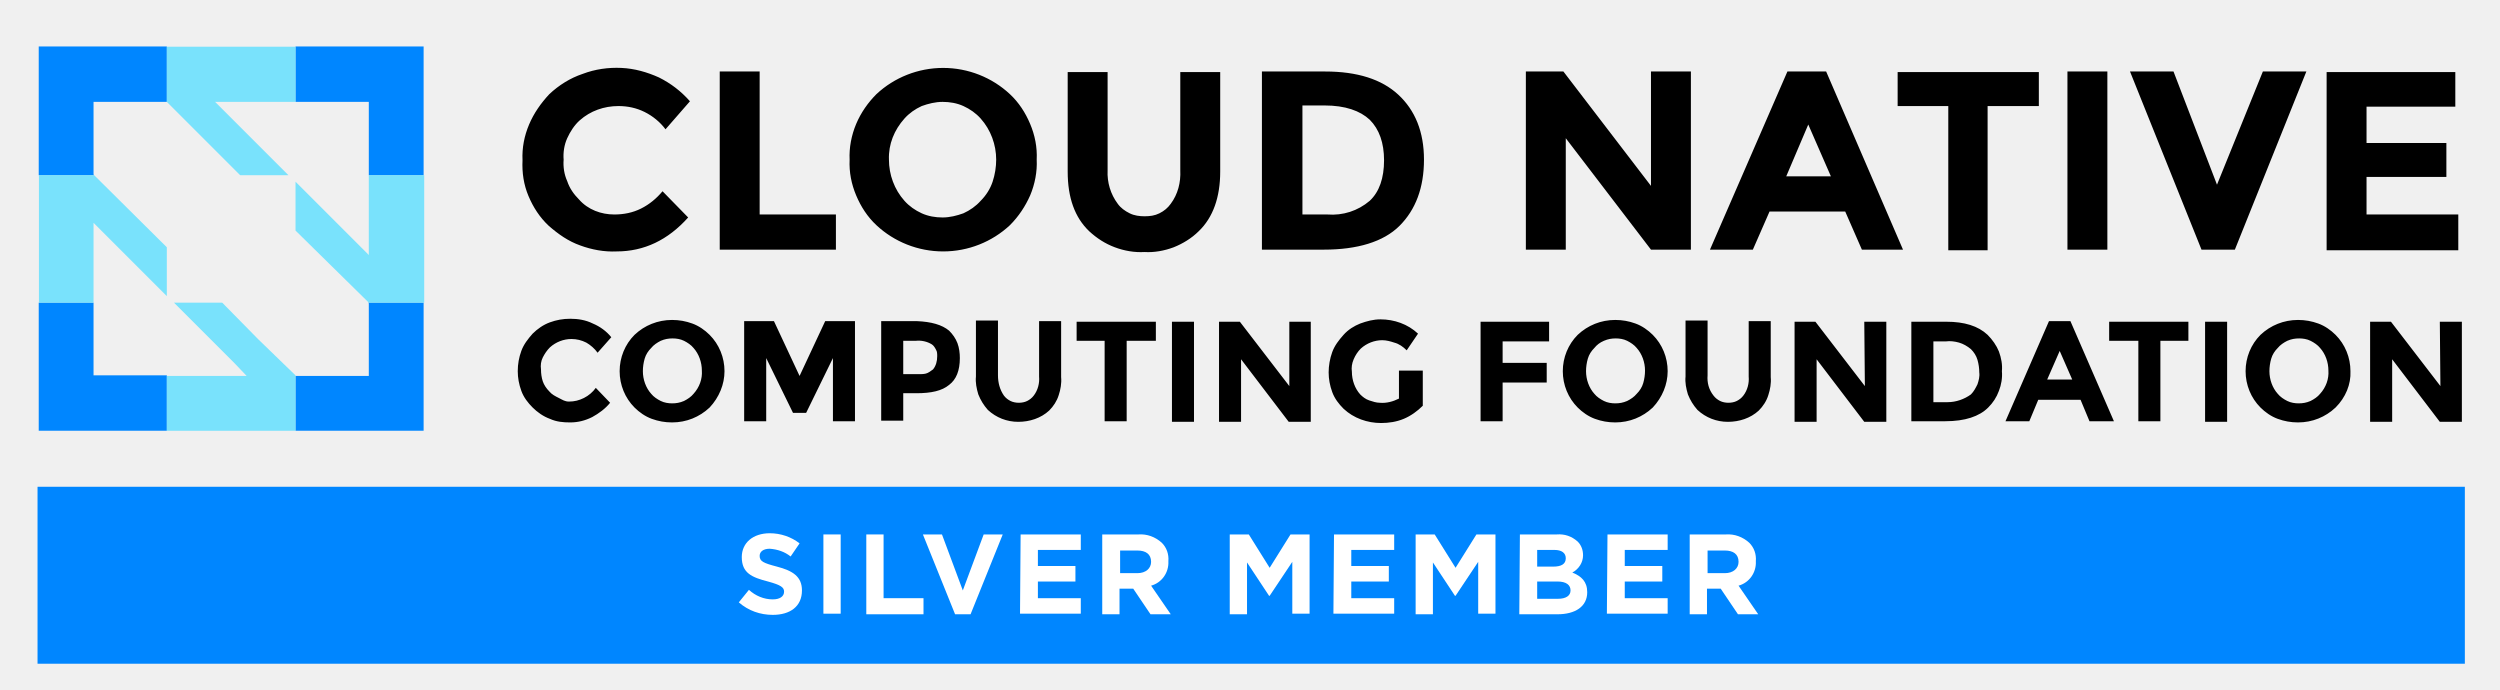
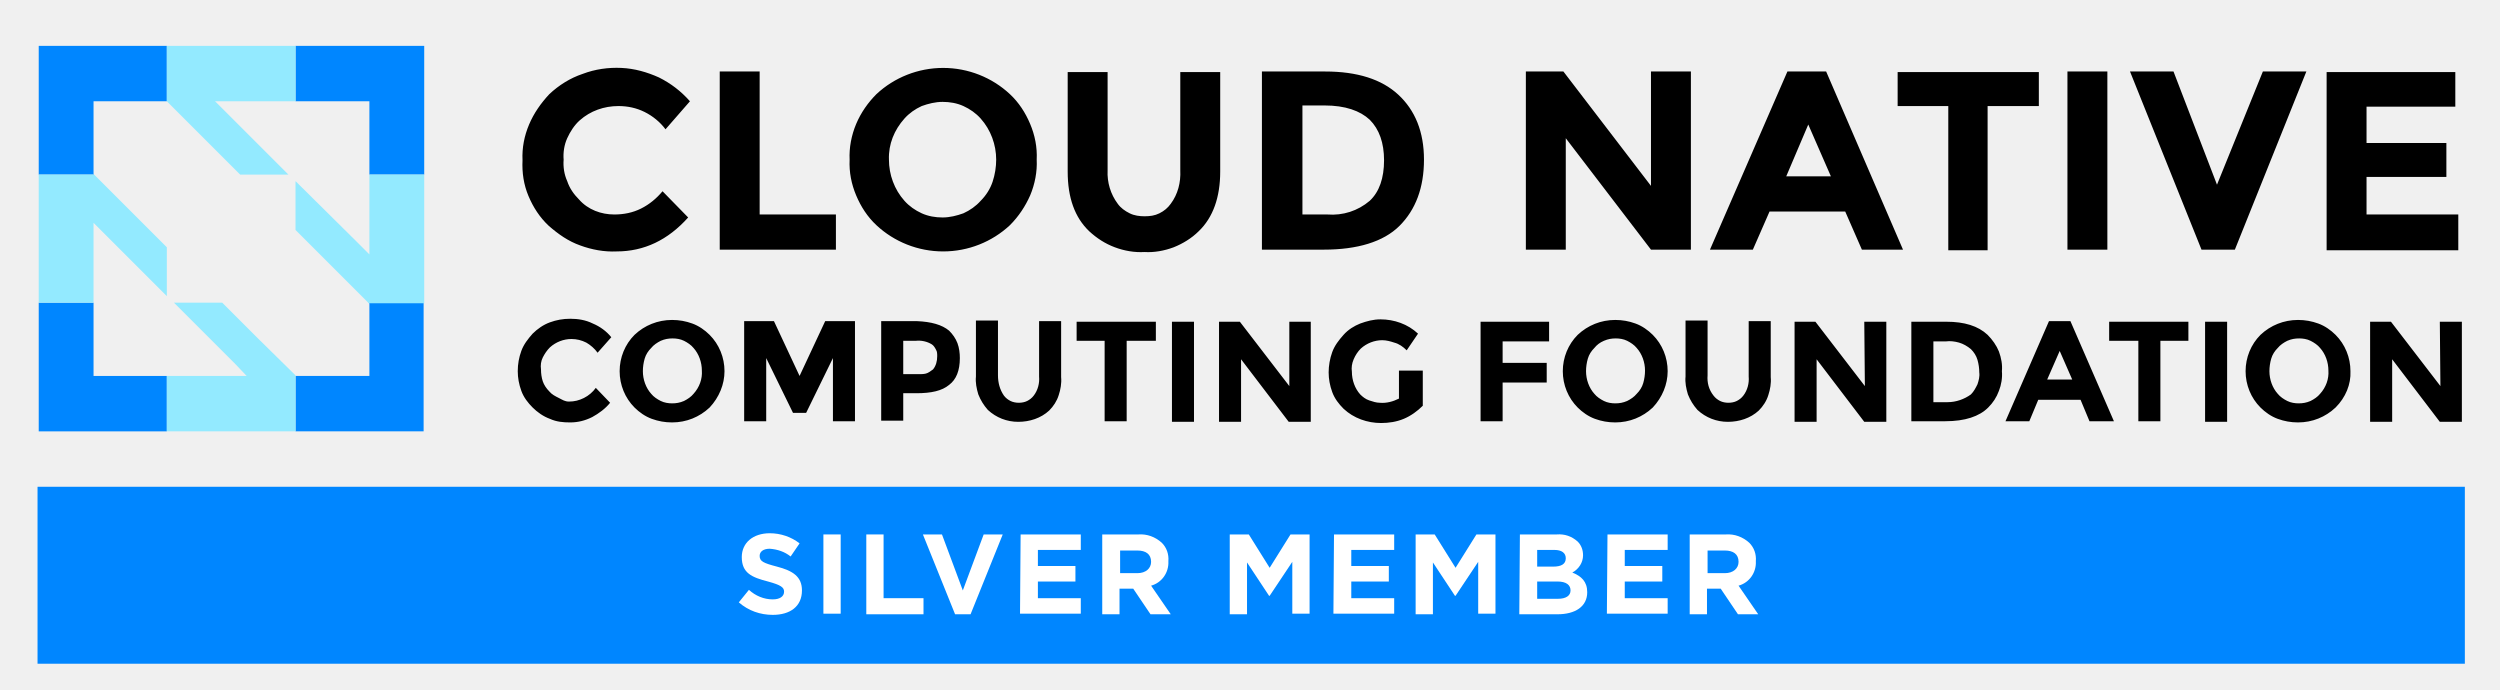
- <svg xmlns="http://www.w3.org/2000/svg" xmlns:xlink="http://www.w3.org/1999/xlink" version="1.1" id="Layer_1" x="0px" y="0px" viewBox="0 0 419.6 115.8" style="enable-background:new 0 0 419.6 115.8;" xml:space="preserve">
+ <svg xmlns="http://www.w3.org/2000/svg" version="1.1" id="Layer_1" x="0px" y="0px" viewBox="0 0 419.6 115.8" style="enable-background:new 0 0 419.6 115.8;" xml:space="preserve">
  <style type="text/css">
	.st0{fill:#0086FF;}
	.st1{fill:#FFFFFF;}
- 	.st2{clip-path:url(#SVGID_00000090978904931842240640000017035429451101235867_);}
- 	.st3{opacity:0.8;fill:#5BDFFF;enable-background:new    ;}
+ 	.st2{fill:#93EAFF;}
</style>
  <rect x="6.3" y="81.7" class="st0" width="407.4" height="29.7" />
  <path class="st1" d="M124,101.1l1.7-2.1c1.1,1,2.5,1.6,4,1.6c1.2,0,1.9-0.5,1.9-1.3l0,0c0-0.7-0.5-1.1-2.7-1.7  c-2.7-0.7-4.4-1.4-4.4-4.1l0,0c0-2.4,1.9-4,4.7-4c1.8,0,3.6,0.6,5,1.7l-1.5,2.2c-1-0.8-2.2-1.2-3.5-1.3c-1.1,0-1.7,0.5-1.7,1.2l0,0  c0,0.9,0.6,1.2,2.9,1.8c2.7,0.7,4.2,1.7,4.2,4l0,0c0,2.7-2,4.1-4.9,4.1C127.6,103.2,125.6,102.5,124,101.1z" />
  <path class="st1" d="M138.2,89.7h2.9V103h-2.9V89.7z" />
  <path class="st1" d="M145.4,89.7h2.9v10.7h6.7v2.7h-9.6L145.4,89.7L145.4,89.7z" />
  <path class="st1" d="M154.9,89.7h3.2l3.5,9.4l3.5-9.4h3.2l-5.4,13.4h-2.6L154.9,89.7z" />
  <path class="st1" d="M171.3,89.7h10.1v2.6h-7.2V95h6.3v2.6h-6.3v2.8h7.2v2.6h-10.2L171.3,89.7z" />
  <path class="st1" d="M185,89.7h6.1c1.4-0.1,2.8,0.4,3.9,1.4c0.8,0.8,1.2,1.9,1.1,3.1l0,0c0.1,1.9-1.1,3.6-2.9,4.1l3.3,4.8h-3.4  l-2.9-4.3h-2.3v4.3H185V89.7z M190.9,96.2c1.4,0,2.3-0.8,2.3-1.9l0,0c0-1.3-0.9-1.9-2.3-1.9H188v3.8H190.9z" />
  <path class="st1" d="M206.4,89.7h3.2l3.5,5.6l3.5-5.6h3.2V103h-2.9v-8.7l-3.8,5.7H213l-3.7-5.6v8.7h-2.9L206.4,89.7z" />
  <path class="st1" d="M223.9,89.7H234v2.6h-7.2V95h6.3v2.6h-6.3v2.8h7.2v2.6h-10.2L223.9,89.7z" />
  <path class="st1" d="M237.6,89.7h3.2l3.5,5.6l3.5-5.6h3.2V103h-2.9v-8.7l-3.8,5.7h-0.1l-3.7-5.6v8.7h-2.9V89.7z" />
  <path class="st1" d="M255.1,89.7h6.2c1.3-0.1,2.5,0.3,3.5,1.2c0.6,0.6,0.9,1.4,0.9,2.3l0,0c0,1.2-0.7,2.3-1.8,2.9  c1.5,0.6,2.5,1.5,2.5,3.3l0,0c0,2.4-2,3.7-5,3.7H255L255.1,89.7L255.1,89.7z M260.7,95.1c1.3,0,2.1-0.4,2.1-1.4l0,0  c0-0.9-0.7-1.4-1.9-1.4H258v2.8H260.7z M261.5,100.5c1.3,0,2.1-0.5,2.1-1.4l0,0c0-0.9-0.7-1.5-2.2-1.5H258v2.9H261.5z" />
  <path class="st1" d="M269.8,89.7h10.1v2.6h-7.2V95h6.3v2.6h-6.3v2.8h7.2v2.6h-10.2L269.8,89.7z" />
  <path class="st1" d="M283.6,89.7h6.1c1.4-0.1,2.8,0.4,3.9,1.4c0.8,0.8,1.2,1.9,1.1,3.1l0,0c0.1,1.9-1.1,3.6-2.9,4.1l3.3,4.8h-3.4  l-2.9-4.3h-2.3v4.3h-2.9L283.6,89.7L283.6,89.7z M289.5,96.2c1.4,0,2.3-0.8,2.3-1.9l0,0c0-1.3-0.9-1.9-2.3-1.9h-2.9v3.8H289.5z" />
  <g>
    <g>
      <g>
-         <defs>
-           <rect id="SVGID_1_" x="6.5" y="7.8" width="406.7" height="64.5" />
-         </defs>
-         <clipPath id="SVGID_00000047777471275647831850000003899608778213794206_">
-           <use xlink:href="#SVGID_1_" style="overflow:visible;" />
-         </clipPath>
-         <g style="clip-path:url(#SVGID_00000047777471275647831850000003899608778213794206_);">
+         <g>
          <path d="M103.1,36c1.6,0,3.1-0.3,4.5-1s2.6-1.7,3.6-2.9l4.3,4.4c-3.4,3.8-7.4,5.7-12,5.7c-2.1,0.1-4.2-0.3-6.1-1      c-2-0.7-3.7-1.9-5.3-3.3c-1.5-1.4-2.6-3.1-3.4-5c-0.8-1.9-1.1-3.9-1-6c-0.1-2.1,0.3-4.1,1.1-6c0.8-1.9,2-3.6,3.4-5.1      c1.6-1.5,3.5-2.7,5.6-3.4c2.1-0.8,4.3-1.1,6.5-1s4.3,0.7,6.3,1.6c2,1,3.7,2.3,5.2,4l-4.1,4.7c-0.9-1.2-2.1-2.2-3.5-2.9      c-1.4-0.7-2.9-1-4.4-1c-2.4,0-4.7,0.8-6.5,2.4c-0.9,0.8-1.6,1.9-2.1,3s-0.7,2.4-0.6,3.6c-0.1,1.2,0.1,2.5,0.6,3.6      c0.4,1.2,1.1,2.2,2,3.1C98.7,35.2,100.9,36,103.1,36z M120.8,41.9V12h6.7v24h12.8v5.9H120.8z M169.5,37.8c-3,2.8-7,4.4-11.2,4.4      s-8.2-1.6-11.2-4.4c-1.5-1.4-2.6-3.1-3.4-5c-0.8-1.9-1.2-3.9-1.1-6c-0.1-2,0.3-4.1,1.1-6s2-3.6,3.4-5c3-2.8,7-4.4,11.2-4.4      s8.2,1.6,11.2,4.4c1.5,1.4,2.6,3.1,3.4,5c0.8,1.9,1.2,3.9,1.1,6c0.1,2-0.3,4.1-1.1,6C172.1,34.6,171,36.3,169.5,37.8z       M167.2,26.8c0-2.5-0.9-5-2.6-6.9c-0.8-0.9-1.8-1.6-2.9-2.1c-1.1-0.5-2.3-0.7-3.5-0.7s-2.4,0.3-3.5,0.7      c-1.1,0.5-2.1,1.2-2.9,2.1c-1.7,1.9-2.7,4.3-2.6,6.9c0,2.5,0.9,5,2.6,6.9c0.8,0.9,1.8,1.6,2.9,2.1c1.1,0.5,2.3,0.7,3.5,0.7      s2.4-0.3,3.5-0.7c1.1-0.5,2.1-1.2,2.9-2.1c0.9-0.9,1.6-2,2-3.2C167,29.3,167.2,28,167.2,26.8z M187.6,34.2      c0.5,0.7,1.2,1.2,2,1.6c0.8,0.4,1.7,0.5,2.5,0.5c0.9,0,1.7-0.1,2.5-0.5s1.4-0.9,1.9-1.6c1.2-1.6,1.7-3.6,1.6-5.6V12.1h6.7v16.7      c0,4.3-1.2,7.7-3.6,10c-1.2,1.2-2.7,2.1-4.2,2.7c-1.6,0.6-3.3,0.9-4.9,0.8c-1.7,0.1-3.4-0.2-5-0.8s-3-1.5-4.3-2.7      c-2.4-2.3-3.6-5.6-3.6-10V12.1h6.7v16.5C185.8,30.6,186.4,32.6,187.6,34.2z M234.7,15.9c2.8,2.6,4.3,6.2,4.3,10.9      s-1.4,8.4-4.1,11.1c-2.7,2.7-7.1,4-12.7,4h-10.4V12h10.6C227.8,12,231.9,13.3,234.7,15.9z M229.9,33.7c1.6-1.5,2.4-3.8,2.4-6.8      c0-2.9-0.8-5.2-2.4-6.8c-1.6-1.5-4.1-2.4-7.6-2.4h-3.7V36h4.2C225.4,36.2,227.9,35.4,229.9,33.7z M277.1,12h6.7v29.9h-6.7      l-14.3-18.7v18.7h-6.7V12h6.3l14.7,19.2V12z M312.5,41.9l-2.8-6.4H297l-2.8,6.4H287L300,12h6.5l12.9,29.9H312.5z M303.5,20.9      l-3.7,8.7h7.5L303.5,20.9z M333.6,17.8V42H327V17.8h-8.5v-5.7h23.7v5.7H333.6z M347,12h6.7v29.9H347V12z M372.1,31l7.7-19h7.3      l-12,29.9h-5.6l-12-29.9h7.3L372.1,31z M412.1,12v5.9h-14.9V24h13.4v5.7h-13.4V36h15.4v6h-22.1V12.1h21.6V12z M95.5,67.4      c0.9,0,1.7-0.2,2.5-0.6s1.5-1,2-1.7l2.4,2.5c-0.8,1-1.9,1.8-3,2.4c-1.2,0.6-2.4,0.9-3.7,0.9c-1.2,0-2.3-0.1-3.4-0.6      c-1.1-0.4-2.1-1.1-2.9-1.9s-1.5-1.7-1.9-2.8c-0.4-1.1-0.6-2.2-0.6-3.3c0-1.2,0.2-2.3,0.6-3.4c0.4-1.1,1.1-2,1.9-2.9      c0.8-0.8,1.8-1.5,2.9-1.9s2.2-0.6,3.4-0.6c1.3,0,2.6,0.2,3.8,0.8c1.2,0.5,2.3,1.3,3.1,2.3l-2.3,2.6c-0.5-0.7-1.2-1.3-1.9-1.7      c-0.8-0.4-1.6-0.6-2.5-0.6c-1.3,0-2.6,0.5-3.6,1.4c-0.5,0.5-0.9,1.1-1.2,1.7c-0.3,0.6-0.4,1.3-0.3,2c0,0.7,0.1,1.4,0.3,2      c0.2,0.6,0.6,1.2,1.1,1.7c0.4,0.5,1,0.8,1.6,1.1S94.8,67.4,95.5,67.4z M119.1,68.4c-1.7,1.6-3.9,2.5-6.3,2.5      c-1.2,0-2.3-0.2-3.4-0.6s-2.1-1.1-2.9-1.9c-1.6-1.6-2.5-3.8-2.5-6.1c0-2.3,0.9-4.5,2.5-6.1c1.7-1.6,3.9-2.5,6.3-2.5      c1.2,0,2.3,0.2,3.4,0.6c1.1,0.4,2.1,1.1,2.9,1.9c1.6,1.6,2.5,3.8,2.5,6.1C121.6,64.5,120.7,66.7,119.1,68.4z M117.8,62.2      c0-1.4-0.5-2.8-1.4-3.8c-0.4-0.5-1-0.9-1.6-1.2s-1.3-0.4-1.9-0.4c-0.7,0-1.3,0.1-2,0.4c-0.6,0.3-1.2,0.7-1.6,1.2      c-0.5,0.5-0.9,1.1-1.1,1.8s-0.3,1.4-0.3,2.1c0,1.4,0.5,2.8,1.4,3.8c0.4,0.5,1,0.9,1.6,1.2c0.6,0.3,1.3,0.4,1.9,0.4      c0.7,0,1.3-0.1,2-0.4c0.6-0.3,1.2-0.7,1.6-1.2C117.4,65,117.9,63.6,117.8,62.2z M139.8,60.1l-4.5,9.2h-2.2l-4.5-9.2v10.6h-3.7      V53.9h5l4.3,9.2l4.3-9.2h5v16.8h-3.7L139.8,60.1L139.8,60.1z M159.3,55.5c0.6,0.6,1.1,1.3,1.4,2.1c0.3,0.8,0.4,1.7,0.4,2.5      c0,2.1-0.6,3.6-1.8,4.5c-1.2,1-3,1.4-5.5,1.4h-2.2v4.6h-3.7V53.9h6C156.3,54,158.1,54.5,159.3,55.5z M156.6,62      c0.5-0.6,0.7-1.4,0.7-2.2c0-0.4,0-0.8-0.2-1.1c-0.2-0.4-0.4-0.7-0.7-0.9c-0.8-0.5-1.8-0.7-2.7-0.6h-2.1v5.6h2.5      c0.5,0,0.9,0,1.3-0.1C155.8,62.6,156.2,62.3,156.6,62z M168.5,66.4c0.3,0.4,0.7,0.7,1.1,0.9c0.4,0.2,0.9,0.3,1.4,0.3      s1-0.1,1.4-0.3c0.4-0.2,0.8-0.5,1.1-0.9c0.7-0.9,1-2.1,0.9-3.2v-9.3h3.7v9.4c0.1,1-0.1,2.1-0.4,3c-0.3,1-0.9,1.9-1.6,2.6      c-1.4,1.3-3.3,1.9-5.2,1.9s-3.7-0.7-5.1-2c-0.7-0.8-1.2-1.6-1.6-2.6c-0.3-1-0.5-2-0.4-3v-9.4h3.7V63      C167.5,64.2,167.8,65.4,168.5,66.4z M189.1,57.2v13.5h-3.7V57.2h-4.7V54H194v3.2H189.1z M196.7,54h3.7v16.8h-3.7V54z M216.3,54      h3.7v16.8h-3.7l-8-10.5v10.5h-3.7V54h3.5l8.3,10.8V54H216.3z M235.1,62.2h3.7v5.9c-0.9,0.9-2,1.7-3.2,2.2s-2.5,0.7-3.8,0.7      c-2.3,0-4.6-0.8-6.3-2.4c-0.8-0.8-1.5-1.7-1.9-2.8c-0.4-1.1-0.6-2.2-0.6-3.3s0.2-2.3,0.6-3.4c0.4-1.1,1.1-2,1.9-2.9      s1.8-1.5,2.8-1.9c1.1-0.4,2.2-0.7,3.4-0.7c2.3,0,4.6,0.8,6.3,2.4l-1.9,2.8c-0.6-0.6-1.3-1.1-2.1-1.3c-0.6-0.2-1.3-0.4-2-0.4      c-1.3,0-2.6,0.5-3.6,1.4c-0.5,0.5-0.9,1.1-1.2,1.8s-0.4,1.4-0.3,2.1c0,1.4,0.5,2.8,1.4,3.8c0.4,0.4,0.9,0.8,1.5,1      s1.2,0.4,1.8,0.4c1.1,0.1,2.2-0.2,3.2-0.7v-4.7L235.1,62.2L235.1,62.2z M260,54v3.3h-7.8v3.6h7.4v3.3h-7.4v6.5h-3.7V54H260z       M277.4,68.4c-1.7,1.6-3.9,2.5-6.3,2.5c-1.2,0-2.3-0.2-3.4-0.6s-2.1-1.1-2.9-1.9c-1.6-1.6-2.5-3.8-2.5-6.1      c0-2.3,0.9-4.5,2.5-6.1c1.7-1.6,3.9-2.5,6.3-2.5c1.2,0,2.3,0.2,3.4,0.6c1.1,0.4,2.1,1.1,2.9,1.9c1.6,1.6,2.5,3.8,2.5,6.1      C279.9,64.5,279,66.7,277.4,68.4z M276.1,62.2c0-1.4-0.5-2.8-1.4-3.8c-0.4-0.5-1-0.9-1.6-1.2s-1.3-0.4-1.9-0.4      c-0.7,0-1.3,0.1-2,0.4s-1.2,0.7-1.6,1.2c-0.5,0.5-0.9,1.1-1.1,1.8s-0.3,1.4-0.3,2.1c0,1.4,0.5,2.8,1.4,3.8      c0.4,0.5,1,0.9,1.6,1.2c0.6,0.3,1.3,0.4,1.9,0.4c0.7,0,1.3-0.1,2-0.4c0.6-0.3,1.2-0.7,1.6-1.2c0.5-0.5,0.9-1.1,1.1-1.8      C276,63.6,276.1,62.9,276.1,62.2z M287.6,66.4c0.3,0.4,0.7,0.7,1.1,0.9c0.4,0.2,0.9,0.3,1.4,0.3s1-0.1,1.4-0.3      c0.4-0.2,0.8-0.5,1.1-0.9c0.7-0.9,1-2.1,0.9-3.2v-9.3h3.7v9.4c0.1,1-0.1,2.1-0.4,3c-0.3,1-0.9,1.9-1.6,2.6      c-1.4,1.3-3.3,1.9-5.2,1.9c-1.9,0-3.7-0.7-5.1-2c-0.7-0.8-1.2-1.6-1.6-2.6c-0.3-1-0.5-2-0.4-3v-9.4h3.7V63      C286.5,64.2,286.8,65.4,287.6,66.4z M312.9,54h3.7v16.8h-3.7l-8-10.5v10.5h-3.7V54h3.5l8.3,10.8L312.9,54L312.9,54z M333.6,56.2      c0.8,0.8,1.5,1.8,1.9,2.8c0.4,1.1,0.6,2.2,0.5,3.3c0.1,1.1-0.1,2.3-0.5,3.3c-0.4,1.1-1,2-1.8,2.8c-1.5,1.5-3.9,2.3-7.2,2.3h-5.7      V54h5.9C329.7,54,332,54.7,333.6,56.2z M330.8,66.2c0.5-0.5,0.8-1.1,1.1-1.7c0.2-0.6,0.4-1.3,0.3-2c0-0.7-0.1-1.4-0.3-2.1      c-0.2-0.7-0.6-1.3-1.1-1.8c-0.6-0.5-1.3-0.9-2-1.1c-0.7-0.2-1.5-0.3-2.2-0.2h-2.1v10.2h2.4C328.3,67.5,329.7,67,330.8,66.2z       M350.7,70.7l-1.5-3.6h-7.1l-1.5,3.6h-4l7.3-16.8h3.6l7.3,16.8H350.7z M345.7,58.9l-2.1,4.8h4.2L345.7,58.9z M362.6,57.2v13.5      h-3.7V57.2H354V54h13.3v3.2H362.6z M370.1,54h3.7v16.8h-3.7V54z M392,68.4c-1.7,1.6-3.9,2.5-6.3,2.5c-1.2,0-2.3-0.2-3.4-0.6      s-2.1-1.1-2.9-1.9c-1.6-1.6-2.5-3.8-2.5-6.1c0-2.3,0.9-4.5,2.5-6.1c1.7-1.6,3.9-2.5,6.3-2.5c1.2,0,2.3,0.2,3.4,0.6      c1.1,0.4,2.1,1.1,2.9,1.9c1.6,1.6,2.5,3.8,2.5,6.1C394.6,64.5,393.7,66.7,392,68.4z M390.8,62.2c0-1.4-0.5-2.8-1.4-3.8      c-0.4-0.5-1-0.9-1.6-1.2s-1.3-0.4-1.9-0.4c-0.7,0-1.3,0.1-2,0.4c-0.6,0.3-1.2,0.7-1.6,1.2c-0.5,0.5-0.9,1.1-1.1,1.8      s-0.3,1.4-0.3,2.1c0,1.4,0.5,2.8,1.4,3.8c0.4,0.5,1,0.9,1.6,1.2c0.6,0.3,1.3,0.4,1.9,0.4c0.7,0,1.3-0.1,2-0.4      c0.6-0.3,1.2-0.7,1.6-1.2C390.4,65,390.9,63.6,390.8,62.2z M409.5,54h3.7v16.8h-3.7l-8-10.5v10.5h-3.7V54h3.5l8.3,10.8L409.5,54      z" />
-           <path class="st0" d="M15.7,50.8H6.5v21.5H28V63H15.7V50.8z M61.9,50.9v12.2H49.6v9.3h21.5V50.8h-9.3L61.9,50.9z M6.5,29.4h9.3      l-0.1-0.1V17.1H28V7.8H6.5V29.4z M49.6,7.8v9.3h12.3v12.3h9.2V7.8H49.6z" />
-           <g>
-             <path class="st3" d="M48.4,29.4L36.1,17.1h13.5V7.8H28v9.3l12.3,12.3C40.3,29.4,48.4,29.4,48.4,29.4z M37.3,50.8h-8.1L39.4,61       l2,2.1H28v9.3h21.6V63l-6.2-6L37.3,50.8z M61.9,29.4v13.4l-2.1-2.1L49.6,30.5v8.2l6.1,6l6.2,6.1h9.3V29.4H61.9z M28,41.5       L15.8,29.4H6.5v21.4h9.2V37.4L28,49.7V41.5z" />
-           </g>
        </g>
      </g>
    </g>
  </g>
+   <g>
+     <path class="st0" d="M15.7,50.8H6.5v21.6H28v-9.3H15.7V50.8z" />
+     <path class="st0" d="M62,50.9v12.2H49.6v9.3h21.5V50.8h-9.3L62,50.9z" />
+     <path class="st0" d="M6.5,29.3h9.3l-0.1-0.1V17H28V7.7H6.5V29.3z" />
+     <path class="st0" d="M49.6,7.7V17H62v12.3h9.2V7.7C71.2,7.7,49.6,7.7,49.6,7.7z" />
+     <path class="st2" d="M48.4,29.3L36.1,17h13.5V7.7H28V17l12.3,12.3H48.4z" />
+     <path class="st2" d="M37.3,50.8h-8.1L39.4,61l2,2.1H28v9.3h21.6V63l-6.2-6.1L37.3,50.8z" />
+     <path class="st2" d="M62,29.3v13.4l-2.1-2.1L49.6,30.4v8.2l6.1,6.1l6.2,6.2h9.3V29.3H62L62,29.3z" />
+     <path class="st2" d="M28,41.5L15.8,29.3H6.5v21.5h9.2V37.4L28,49.7V41.5z" />
+   </g>
</svg>
